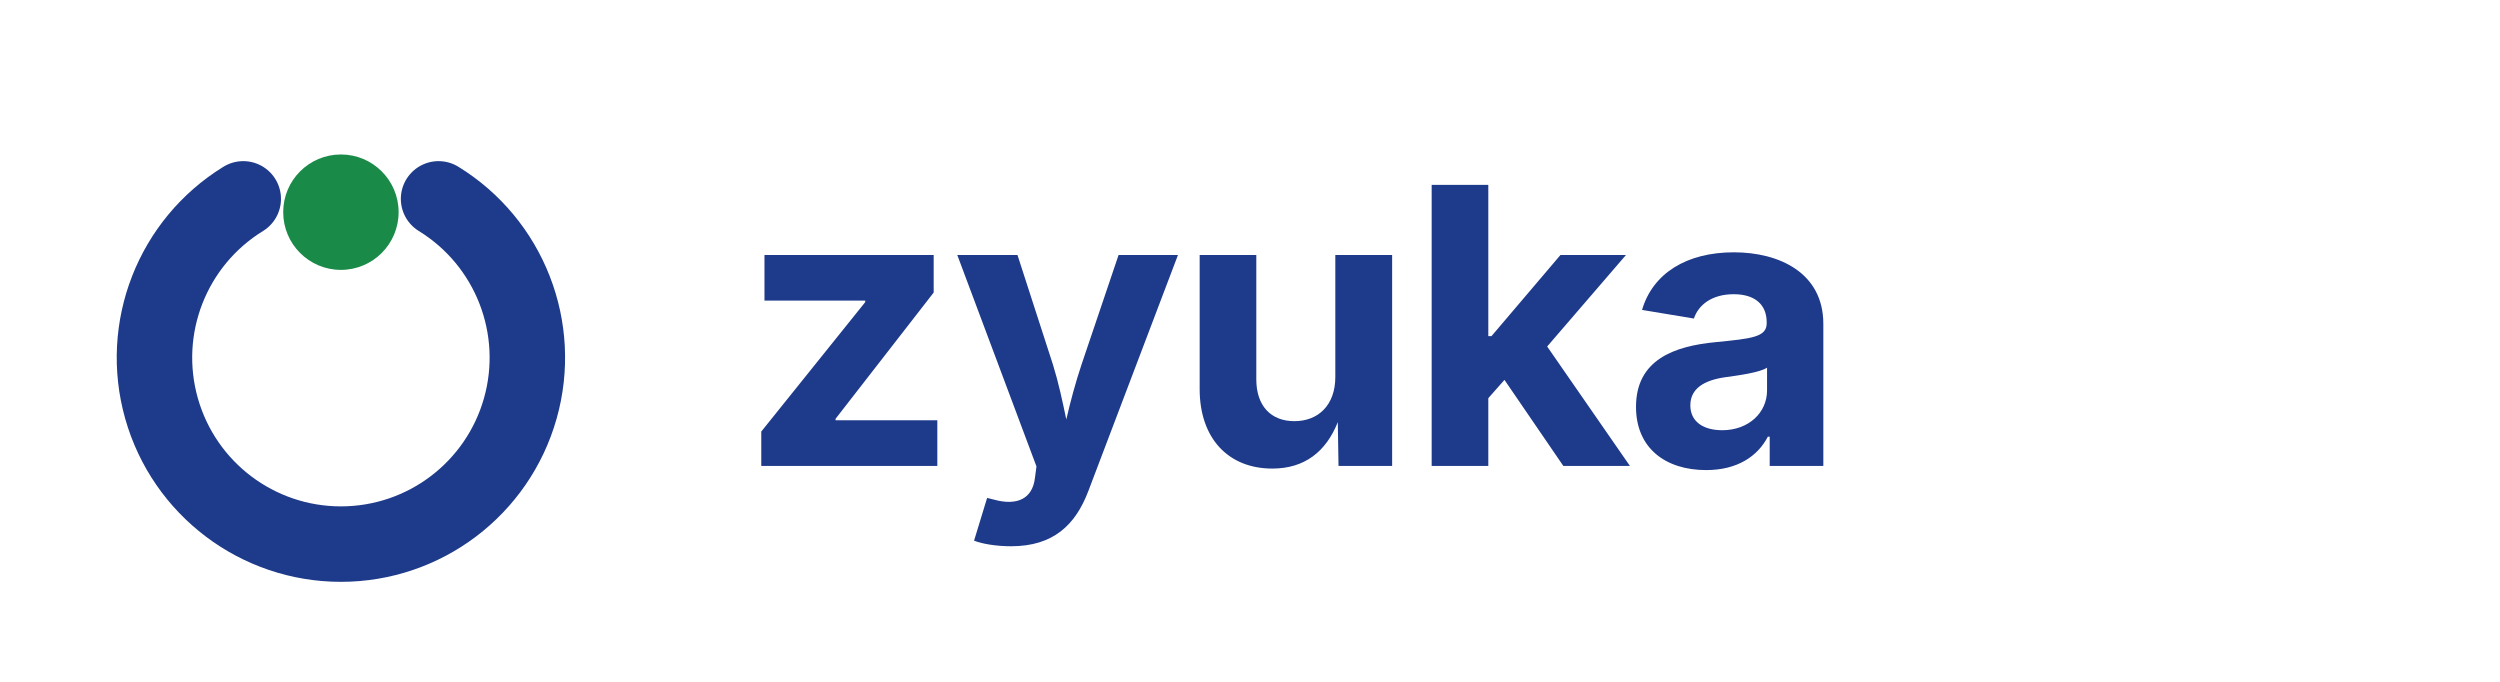
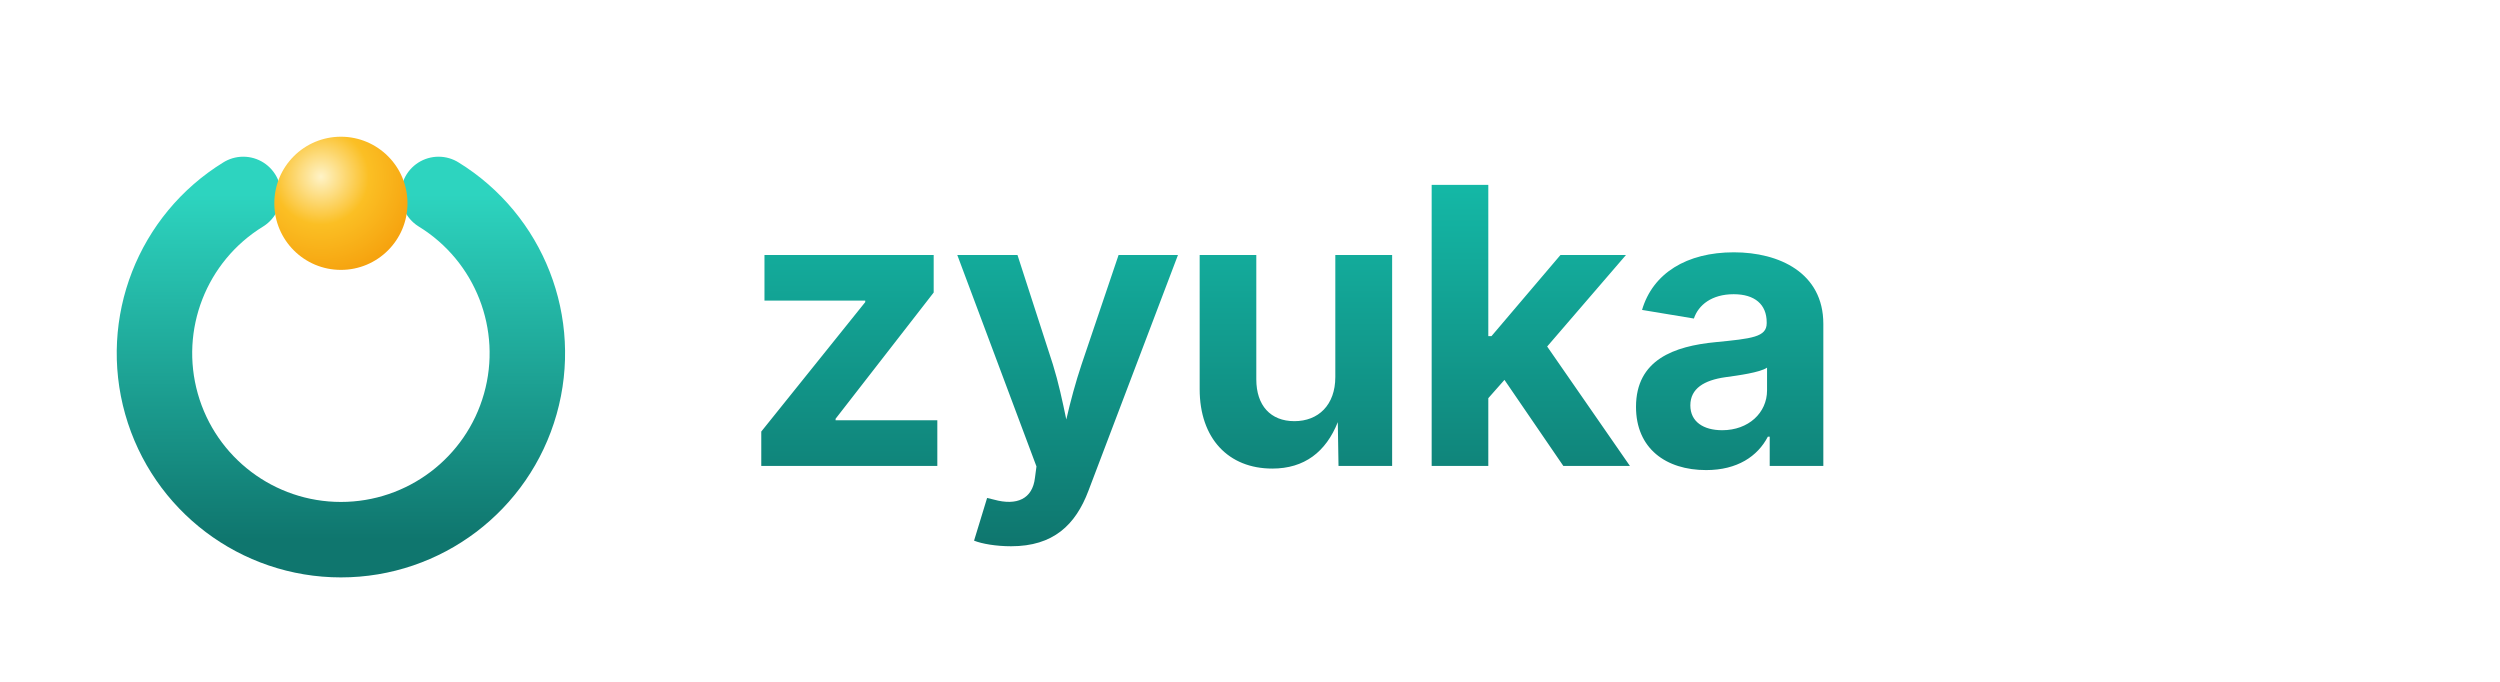
<svg xmlns="http://www.w3.org/2000/svg" viewBox="0 0 440 120" role="img" aria-label="Zyuka">
+   <defs>
+     <linearGradient id="arcGrad" x1="0" y1="1" x2="0" y2="0">
+       <stop offset="0%" stop-color="#0F766E" />
+       <stop offset="100%" stop-color="#2DD4BF" />
+     </linearGradient>
+     <radialGradient id="seedGrad" cx="0.35" cy="0.3" r="0.8">
+       <stop offset="0%" stop-color="#FEF3C7" />
+       <stop offset="45%" stop-color="#FBBF24" />
+       <stop offset="100%" stop-color="#F59E0B" />
+     </radialGradient>
+     <linearGradient id="textGrad" x1="0" y1="1" x2="0" y2="0">
+       <stop offset="0%" stop-color="#0F766E" />
+       <stop offset="100%" stop-color="#14B8A6" />
+     </linearGradient>
+   </defs>
  <g transform="translate(10,10) scale(0.390625)">
-     <path d="M 172,64 A 84,84 0 1 1 84,64" fill="none" stroke="#1E3A8A" stroke-width="34" stroke-linecap="round" />
-     <circle cx="128" cy="70" r="26" fill="#198A48" />
+     <path d="M 172,62 A 84,84 0 1 1 84,62" fill="none" stroke="url(#arcGrad)" stroke-width="34" stroke-linecap="round" />
+     <circle cx="128" cy="66" r="30" fill="url(#seedGrad)" />
  </g>
-   <text x="130" y="82" font-family="'Inter','Helvetica Neue',system-ui,-apple-system,Segoe UI,Roboto,sans-serif" font-size="68" font-weight="700" fill="#1E3A8A" letter-spacing="-1.5">zyuka</text>
+   <text x="130" y="82" font-family="'Inter','Helvetica Neue',system-ui,-apple-system,Segoe UI,Roboto,sans-serif" font-size="68" font-weight="700" fill="url(#textGrad)" letter-spacing="-1.5">zyuka</text>
</svg>
